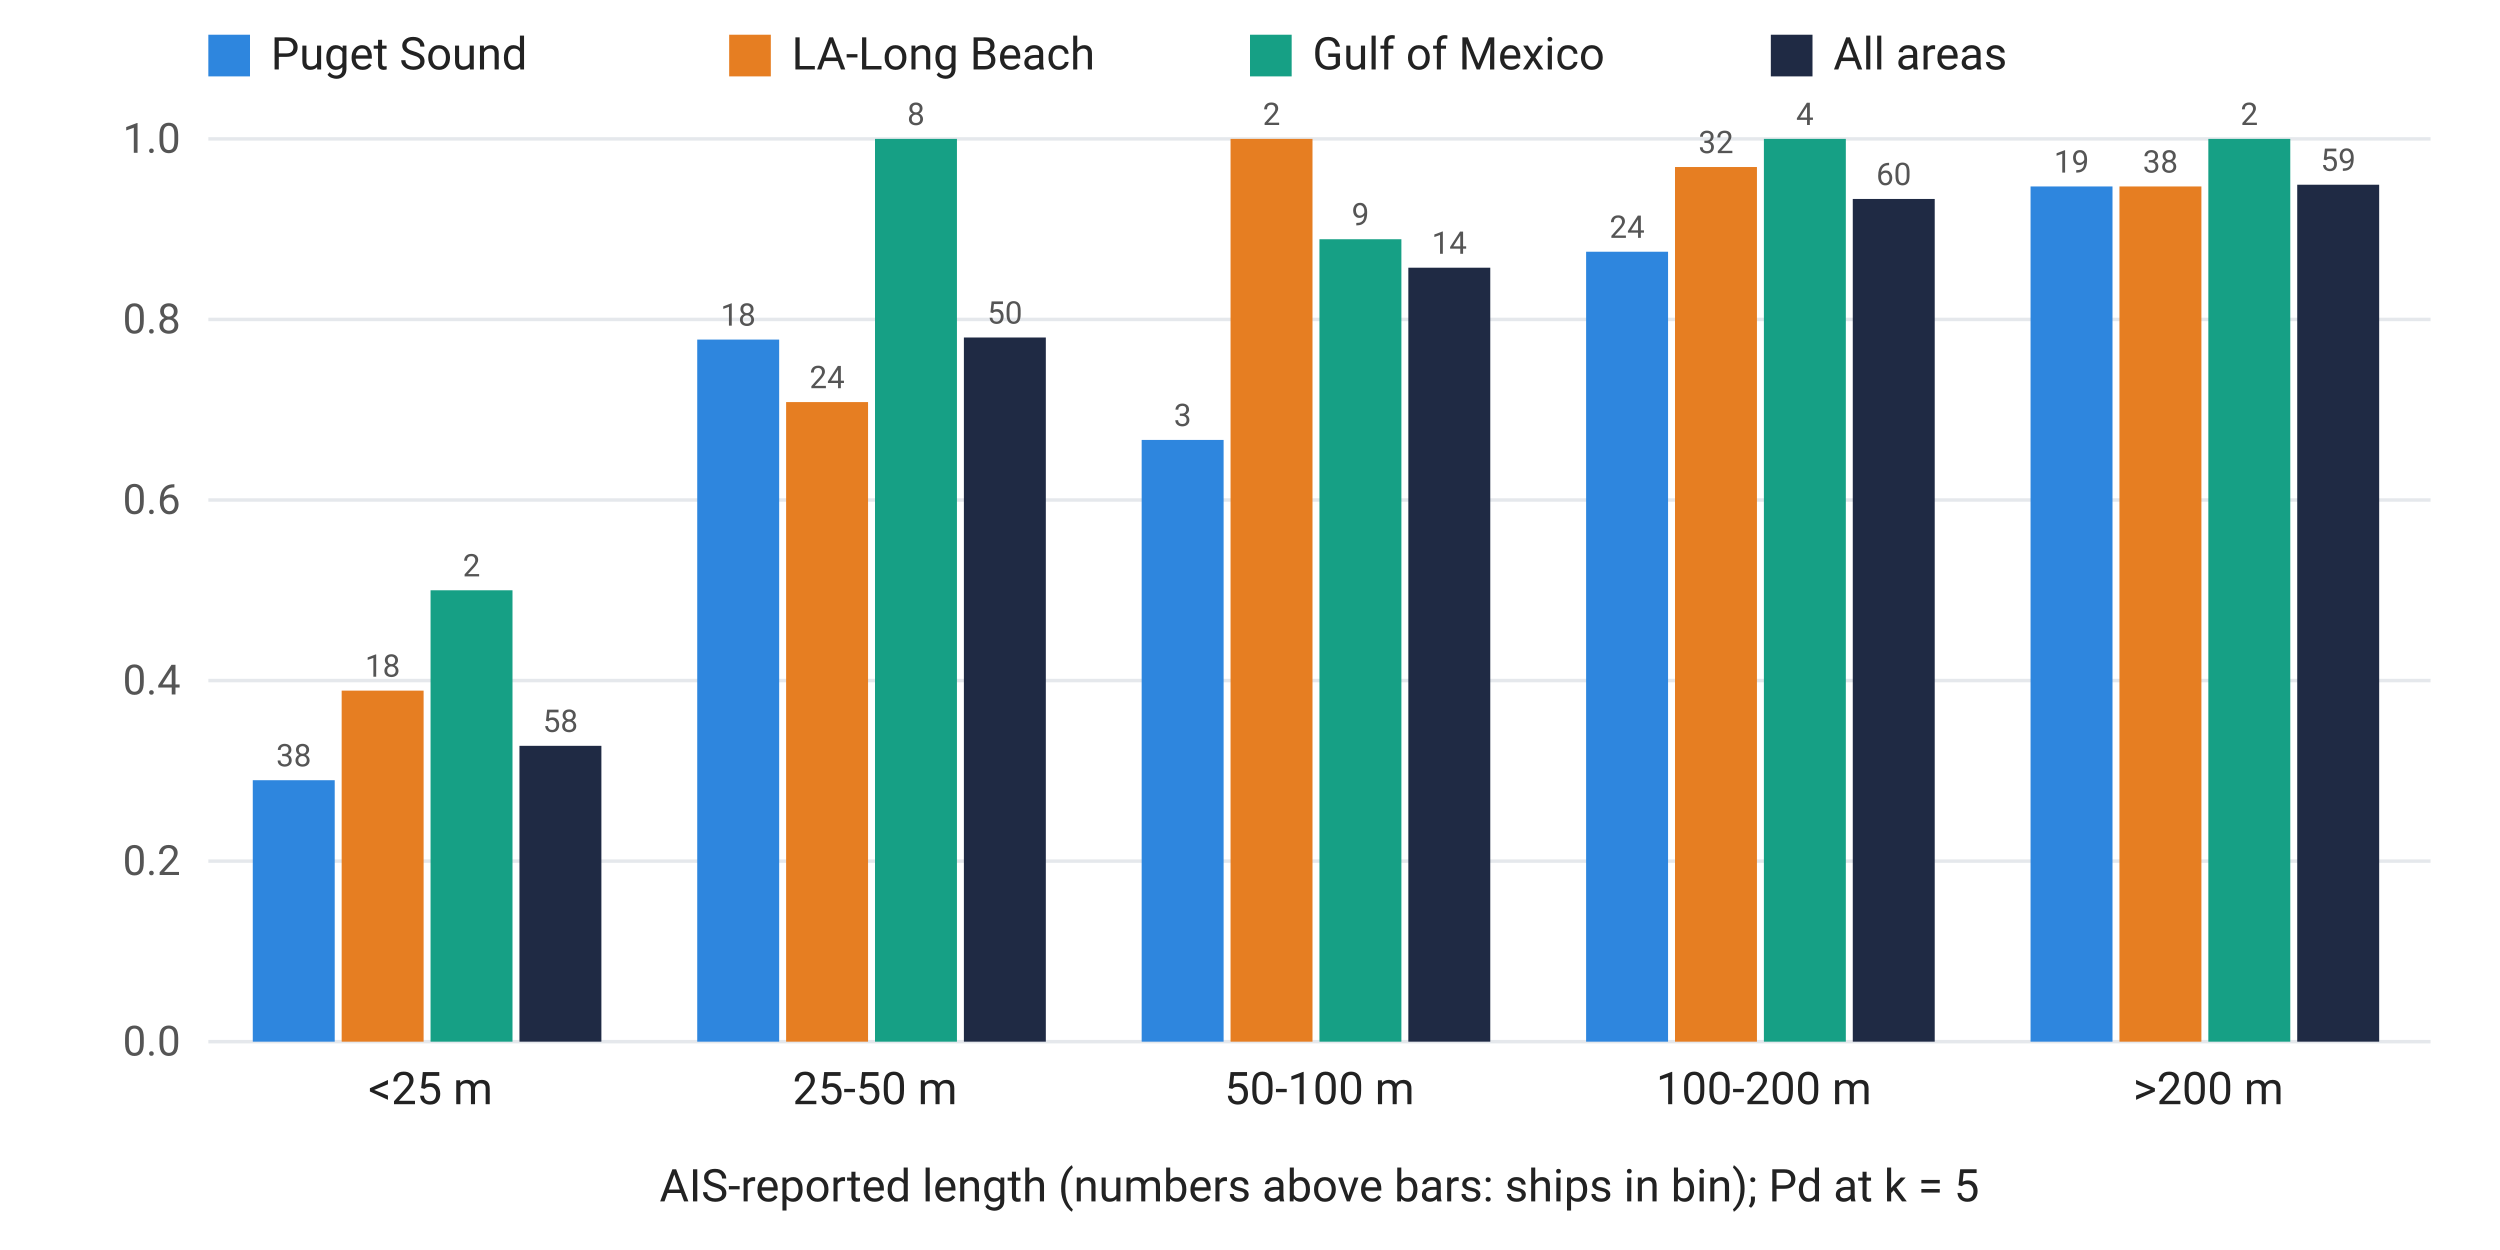
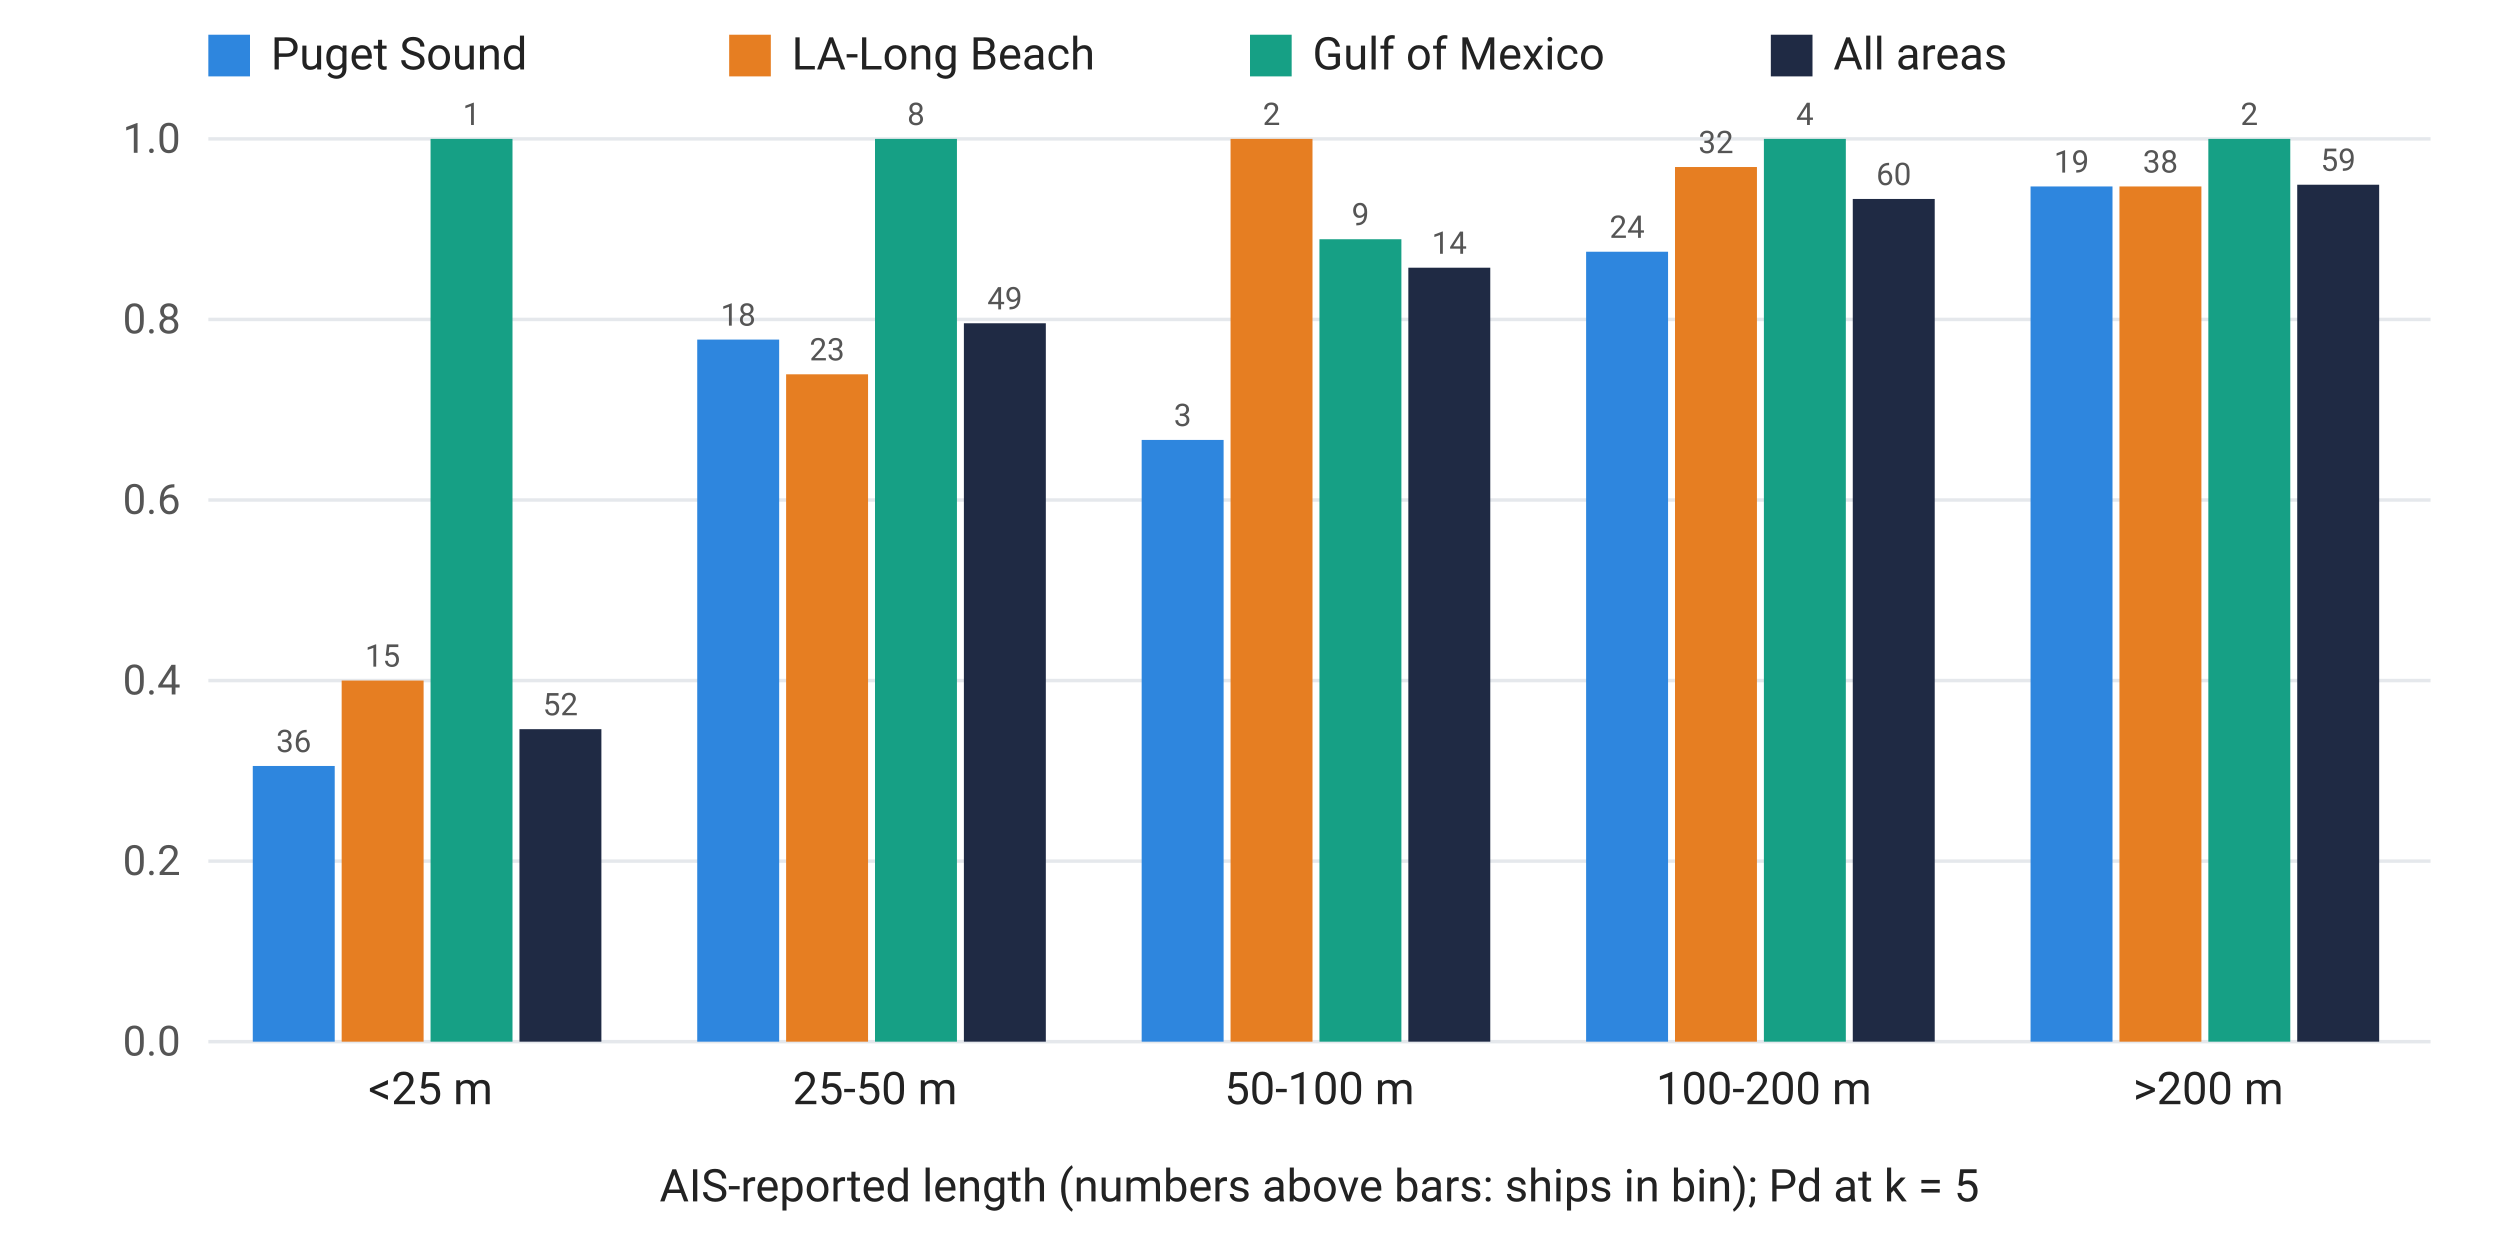
<svg xmlns="http://www.w3.org/2000/svg" viewBox="0 0 720 360" width="720" height="360" font-family="system-ui, -apple-system, Segoe UI, Roboto, sans-serif">
  <rect width="720" height="360" fill="#ffffff" />
  <line x1="60" y1="300.0" x2="700" y2="300.0" stroke="#e5e8ec" />
  <text x="52" y="304.0" font-size="12" text-anchor="end" fill="#555">0.0</text>
  <line x1="60" y1="248.0" x2="700" y2="248.0" stroke="#e5e8ec" />
  <text x="52" y="252.0" font-size="12" text-anchor="end" fill="#555">0.2</text>
  <line x1="60" y1="196.0" x2="700" y2="196.0" stroke="#e5e8ec" />
  <text x="52" y="200.0" font-size="12" text-anchor="end" fill="#555">0.4</text>
  <line x1="60" y1="144.0" x2="700" y2="144.0" stroke="#e5e8ec" />
  <text x="52" y="148.0" font-size="12" text-anchor="end" fill="#555">0.6</text>
  <line x1="60" y1="92.0" x2="700" y2="92.0" stroke="#e5e8ec" />
  <text x="52" y="96.0" font-size="12" text-anchor="end" fill="#555">0.8</text>
  <line x1="60" y1="40.0" x2="700" y2="40.0" stroke="#e5e8ec" />
  <text x="52" y="44.0" font-size="12" text-anchor="end" fill="#555">1.0</text>
-   <rect x="72.8" y="224.7" width="23.6" height="75.3" fill="#2e86de" />
-   <text x="84.6" y="220.7" font-size="9" text-anchor="middle" fill="#555">38</text>
-   <rect x="98.4" y="198.9" width="23.6" height="101.1" fill="#e67e22" />
-   <text x="110.2" y="194.9" font-size="9" text-anchor="middle" fill="#555">18</text>
-   <rect x="124.0" y="170.0" width="23.6" height="130.0" fill="#16a085" />
-   <text x="135.8" y="166.0" font-size="9" text-anchor="middle" fill="#555">2</text>
-   <rect x="149.6" y="214.8" width="23.6" height="85.2" fill="#1f2a44" />
-   <text x="161.4" y="210.8" font-size="9" text-anchor="middle" fill="#555">58</text>
+   <rect x="72.8" y="220.6" width="23.6" height="79.4" fill="#2e86de" />
+   <text x="84.6" y="216.6" font-size="9" text-anchor="middle" fill="#555">36</text>
+   <rect x="98.4" y="196.0" width="23.6" height="104.0" fill="#e67e22" />
+   <text x="110.2" y="192.0" font-size="9" text-anchor="middle" fill="#555">15</text>
+   <rect x="124.0" y="40.0" width="23.6" height="260.0" fill="#16a085" />
+   <text x="135.8" y="36.0" font-size="9" text-anchor="middle" fill="#555">1</text>
+   <rect x="149.6" y="210.0" width="23.6" height="90.0" fill="#1f2a44" />
+   <text x="161.4" y="206.0" font-size="9" text-anchor="middle" fill="#555">52</text>
  <text x="124.0" y="318" font-size="13" text-anchor="middle" fill="#222">&lt;25 m</text>
  <rect x="200.8" y="97.8" width="23.6" height="202.2" fill="#2e86de" />
  <text x="212.6" y="93.8" font-size="9" text-anchor="middle" fill="#555">18</text>
-   <rect x="226.4" y="115.8" width="23.6" height="184.2" fill="#e67e22" />
-   <text x="238.2" y="111.8" font-size="9" text-anchor="middle" fill="#555">24</text>
+   <rect x="226.4" y="107.8" width="23.6" height="192.2" fill="#e67e22" />
+   <text x="238.2" y="103.8" font-size="9" text-anchor="middle" fill="#555">23</text>
  <rect x="252.0" y="40.0" width="23.6" height="260.0" fill="#16a085" />
  <text x="263.8" y="36.0" font-size="9" text-anchor="middle" fill="#555">8</text>
-   <rect x="277.6" y="97.2" width="23.6" height="202.8" fill="#1f2a44" />
-   <text x="289.4" y="93.2" font-size="9" text-anchor="middle" fill="#555">50</text>
+   <rect x="277.6" y="93.1" width="23.6" height="206.9" fill="#1f2a44" />
+   <text x="289.4" y="89.1" font-size="9" text-anchor="middle" fill="#555">49</text>
  <text x="252.0" y="318" font-size="13" text-anchor="middle" fill="#222">25-50 m</text>
  <rect x="328.8" y="126.7" width="23.6" height="173.3" fill="#2e86de" />
  <text x="340.6" y="122.7" font-size="9" text-anchor="middle" fill="#555">3</text>
  <rect x="354.4" y="40.0" width="23.6" height="260.0" fill="#e67e22" />
  <text x="366.2" y="36.0" font-size="9" text-anchor="middle" fill="#555">2</text>
  <rect x="380.0" y="68.9" width="23.6" height="231.1" fill="#16a085" />
  <text x="391.8" y="64.9" font-size="9" text-anchor="middle" fill="#555">9</text>
  <rect x="405.6" y="77.1" width="23.6" height="222.9" fill="#1f2a44" />
  <text x="417.4" y="73.1" font-size="9" text-anchor="middle" fill="#555">14</text>
  <text x="380.0" y="318" font-size="13" text-anchor="middle" fill="#222">50-100 m</text>
  <rect x="456.8" y="72.5" width="23.6" height="227.5" fill="#2e86de" />
  <text x="468.6" y="68.5" font-size="9" text-anchor="middle" fill="#555">24</text>
  <rect x="482.4" y="48.1" width="23.6" height="251.9" fill="#e67e22" />
  <text x="494.2" y="44.1" font-size="9" text-anchor="middle" fill="#555">32</text>
  <rect x="508.0" y="40.0" width="23.6" height="260.0" fill="#16a085" />
  <text x="519.8" y="36.0" font-size="9" text-anchor="middle" fill="#555">4</text>
  <rect x="533.6" y="57.3" width="23.6" height="242.7" fill="#1f2a44" />
  <text x="545.4" y="53.3" font-size="9" text-anchor="middle" fill="#555">60</text>
  <text x="508.0" y="318" font-size="13" text-anchor="middle" fill="#222">100-200 m</text>
  <rect x="584.8" y="53.7" width="23.6" height="246.3" fill="#2e86de" />
  <text x="596.6" y="49.7" font-size="9" text-anchor="middle" fill="#555">19</text>
  <rect x="610.4" y="53.7" width="23.6" height="246.3" fill="#e67e22" />
  <text x="622.2" y="49.7" font-size="9" text-anchor="middle" fill="#555">38</text>
  <rect x="636.0" y="40.0" width="23.6" height="260.0" fill="#16a085" />
  <text x="647.8" y="36.0" font-size="9" text-anchor="middle" fill="#555">2</text>
  <rect x="661.6" y="53.2" width="23.6" height="246.8" fill="#1f2a44" />
  <text x="673.4" y="49.2" font-size="9" text-anchor="middle" fill="#555">59</text>
  <text x="636.0" y="318" font-size="13" text-anchor="middle" fill="#222">&gt;200 m</text>
  <rect x="60" y="10" width="12" height="12" fill="#2e86de" />
  <text x="78" y="20" font-size="13" fill="#222">Puget Sound</text>
  <rect x="210" y="10" width="12" height="12" fill="#e67e22" />
  <text x="228" y="20" font-size="13" fill="#222">LA-Long Beach</text>
  <rect x="360" y="10" width="12" height="12" fill="#16a085" />
  <text x="378" y="20" font-size="13" fill="#222">Gulf of Mexico</text>
  <rect x="510" y="10" width="12" height="12" fill="#1f2a44" />
  <text x="528" y="20" font-size="13" fill="#222">All areas</text>
  <text x="380.0" y="346" font-size="13" text-anchor="middle" fill="#222">AIS-reported length (numbers above bars: ships in bin); Pd at k = 5</text>
</svg>
